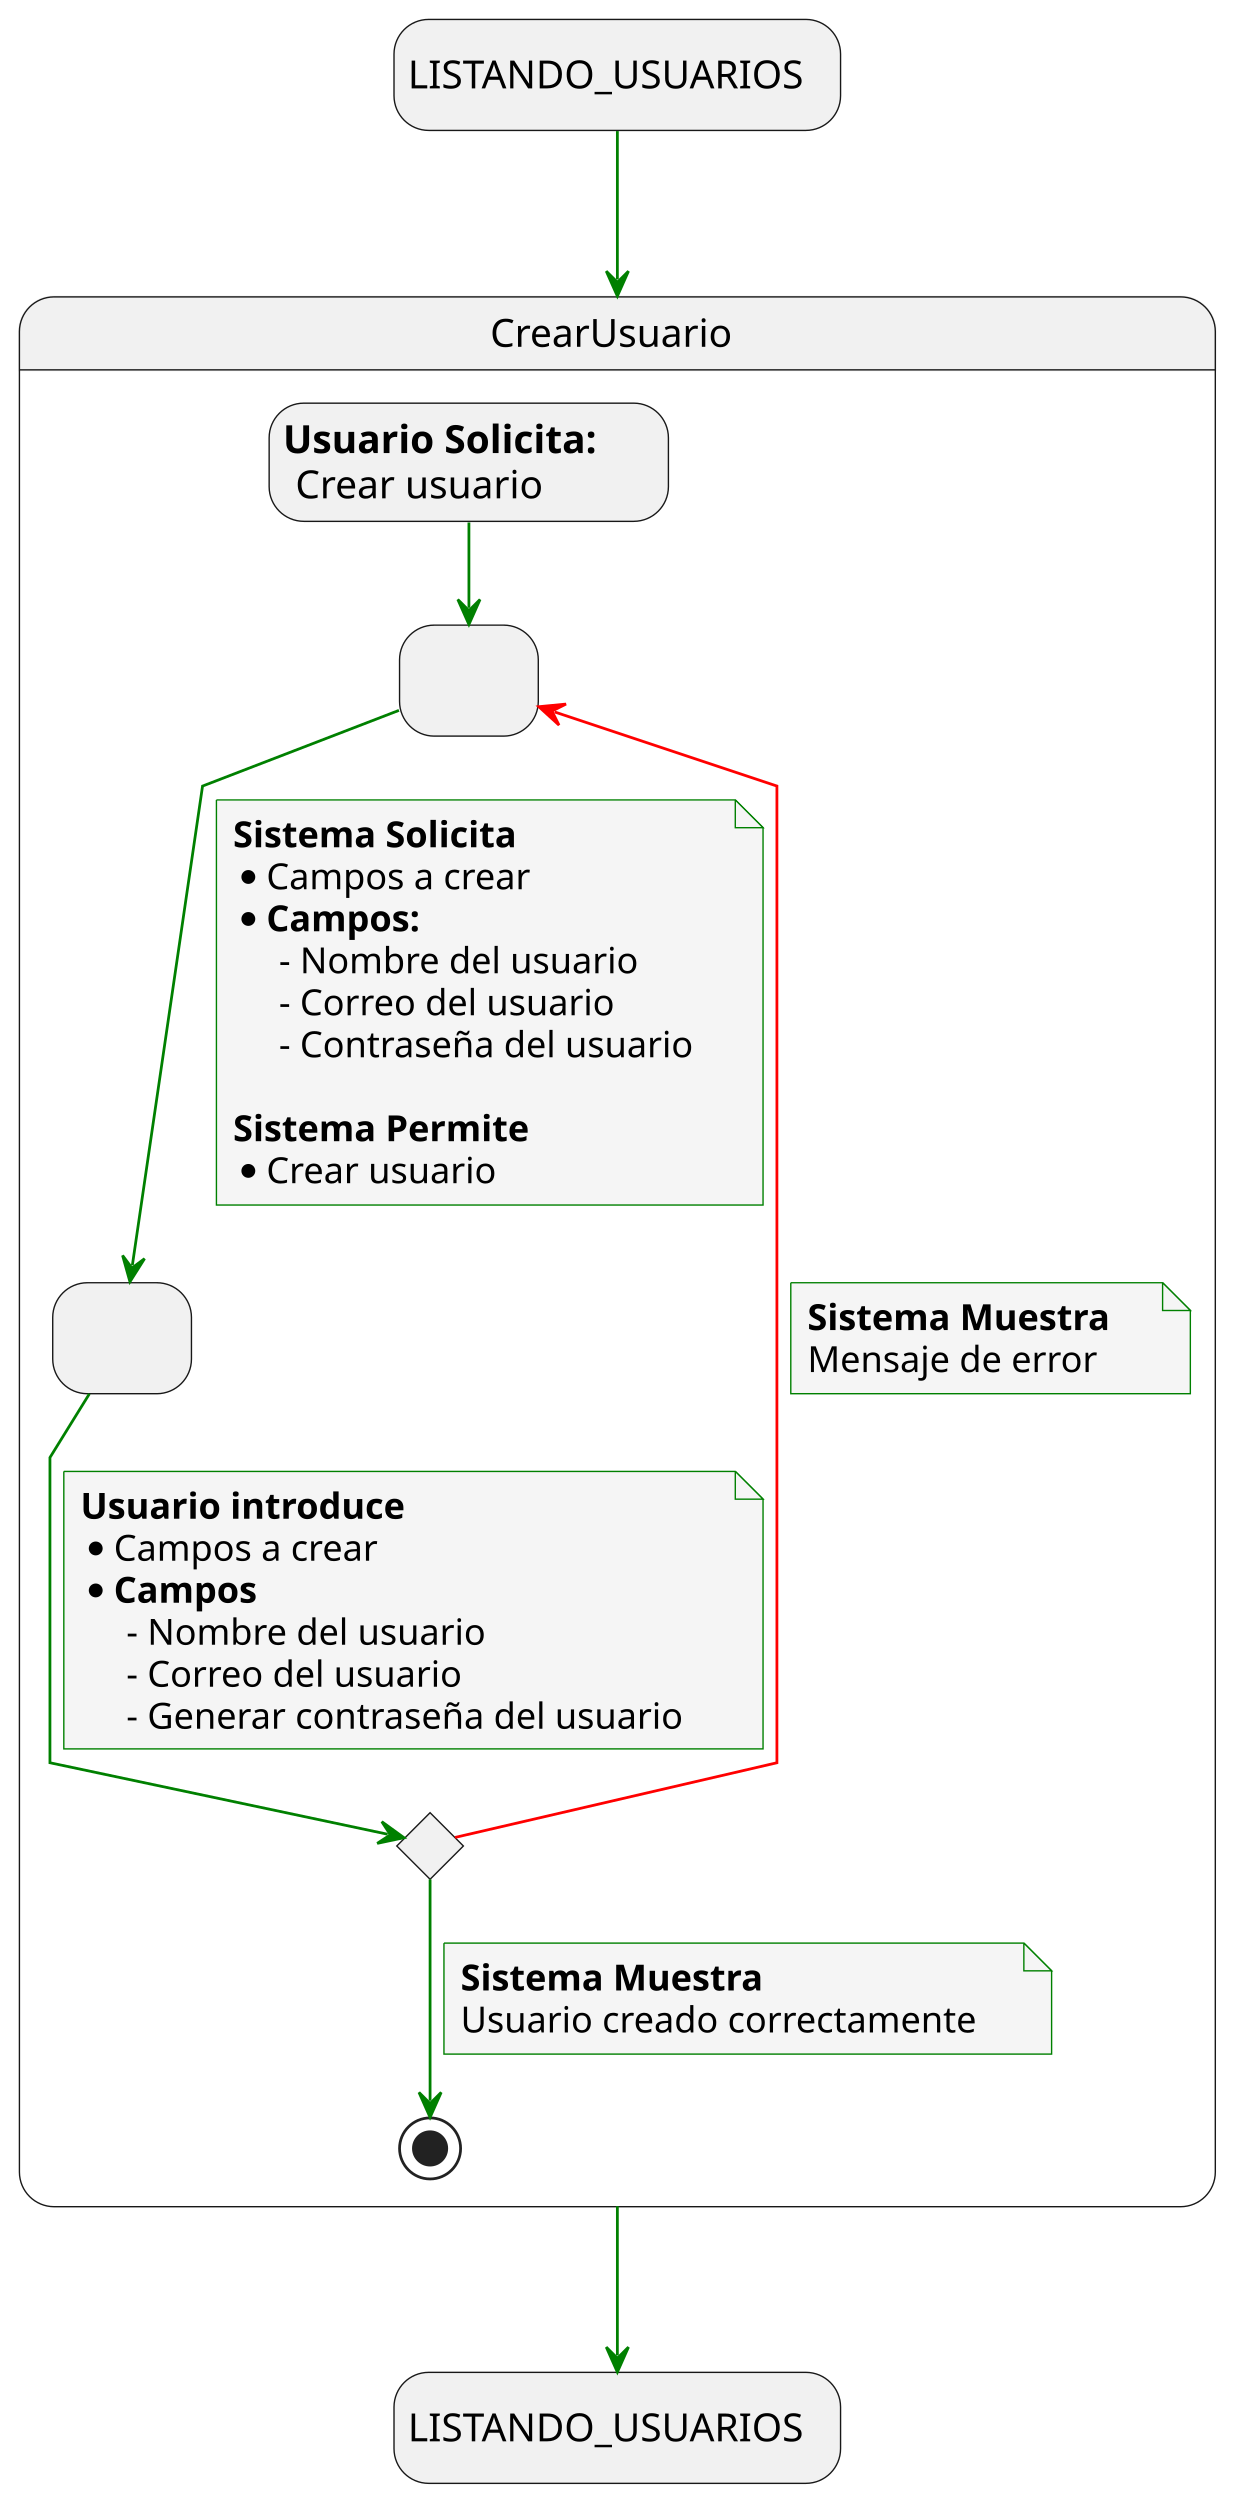
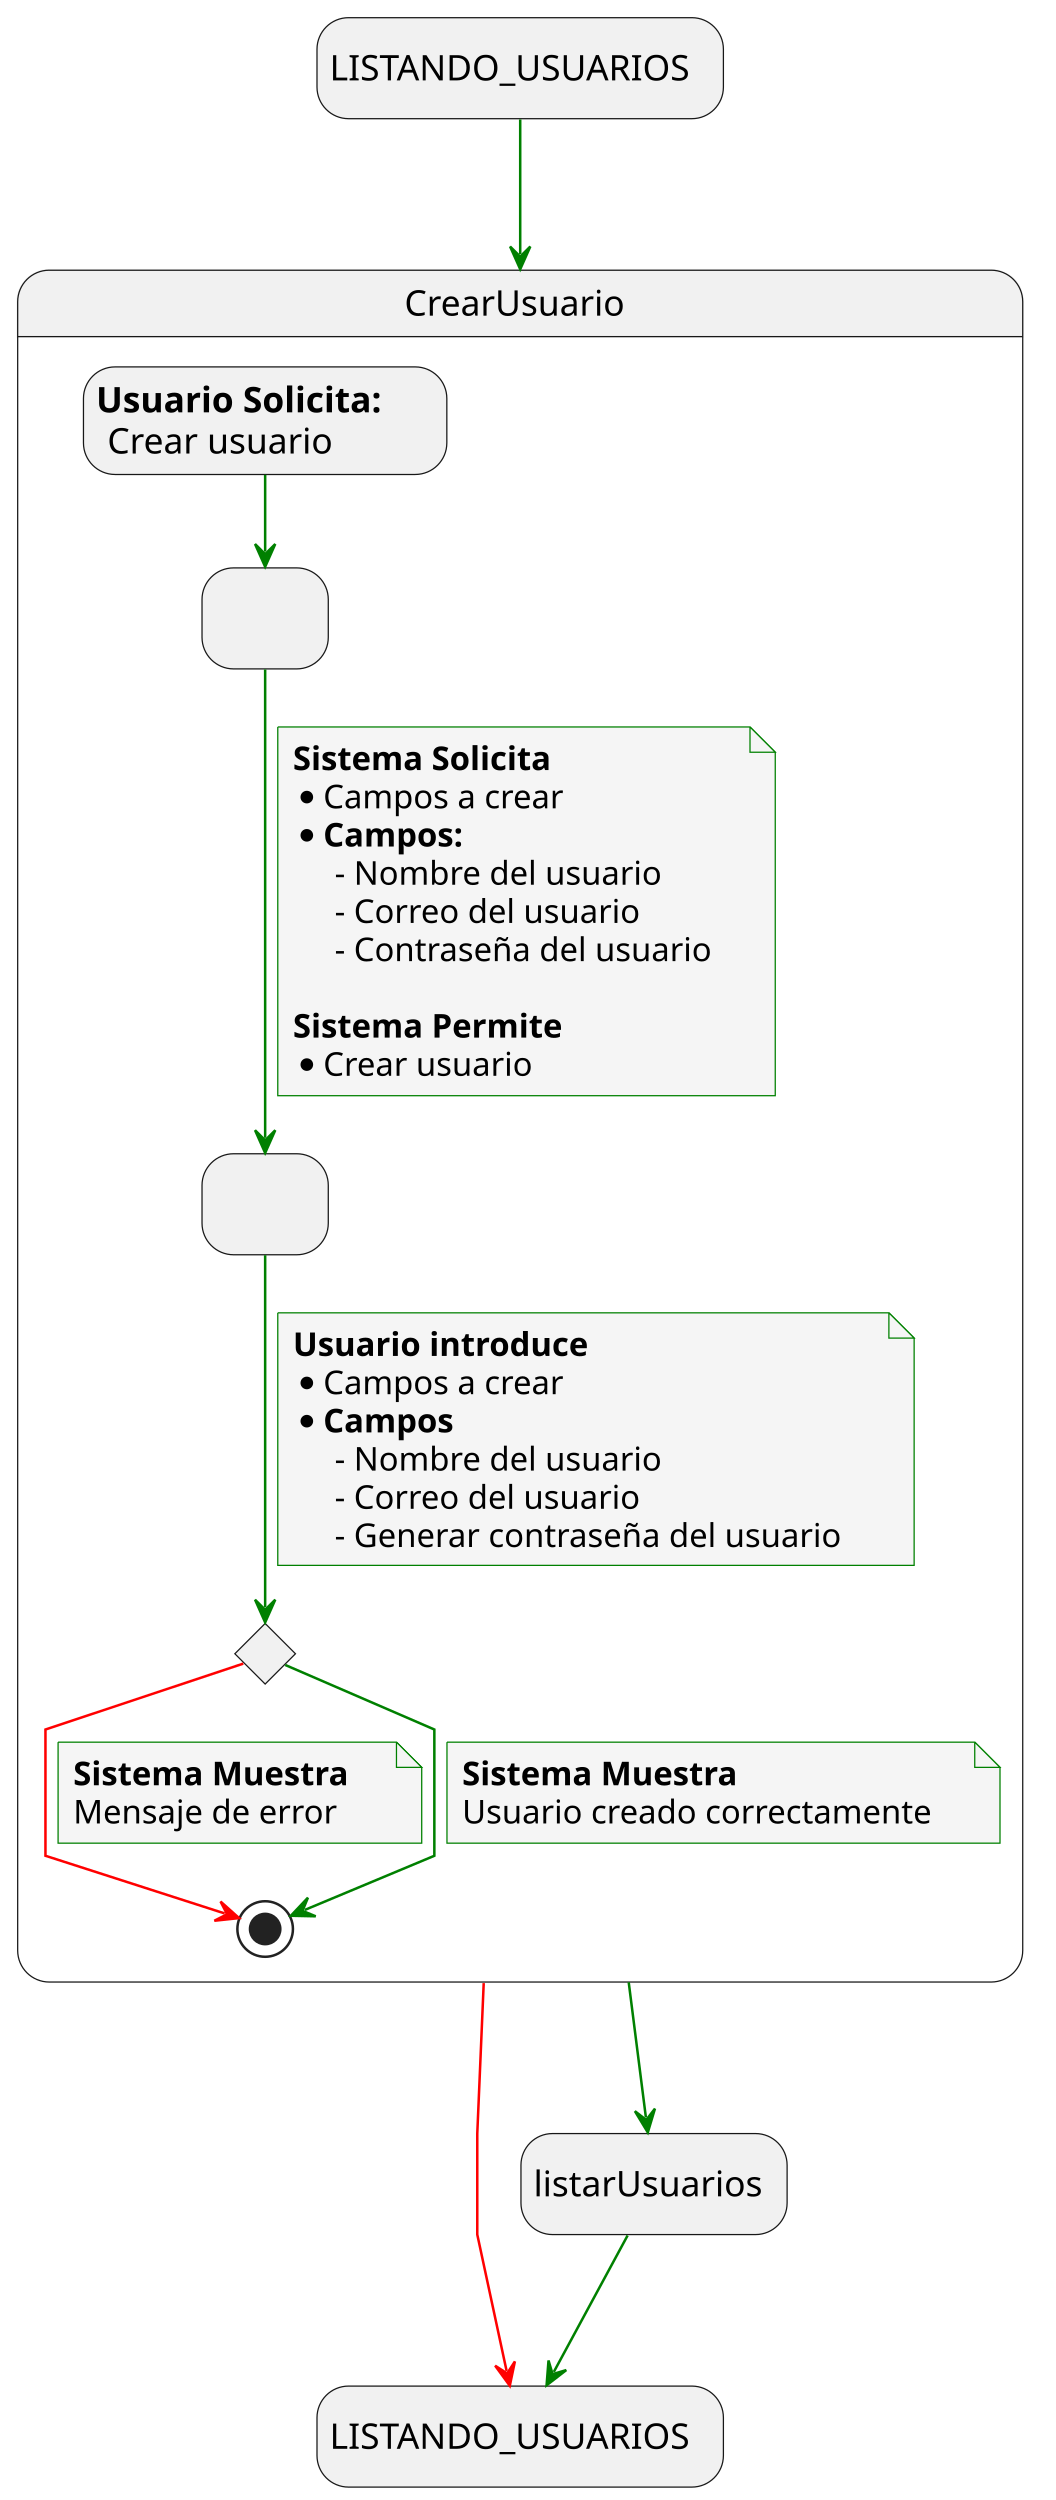
- <svg xmlns="http://www.w3.org/2000/svg" contentStyleType="text/css" height="901px" preserveAspectRatio="none" style="width:451px;height:901px;background:#FFFFFF;" version="1.1" viewBox="0 0 451 901" width="451px" zoomAndPan="magnify">
+ <svg xmlns="http://www.w3.org/2000/svg" contentStyleType="text/css" data-diagram-type="STATE" height="990px" preserveAspectRatio="none" style="width:418px;height:990px;background:#FFFFFF;" version="1.1" viewBox="0 0 418 990" width="418px" zoomAndPan="magnify">
  <defs />
  <g>
-     <rect fill="#F1F1F1" height="40" rx="12.5" ry="12.5" style="stroke:#181818;stroke-width:0.5;" width="160.938" x="142" y="7" />
-     <text fill="#000000" font-family="sans-serif" font-size="14" lengthAdjust="spacing" textLength="150.938" x="147" y="31.847">LISTANDO_USUARIOS</text>
-     <rect fill="#F1F1F1" height="40" rx="12.5" ry="12.5" style="stroke:#181818;stroke-width:0.5;" width="160.938" x="142" y="855" />
-     <text fill="#000000" font-family="sans-serif" font-size="14" lengthAdjust="spacing" textLength="150.938" x="147" y="879.847">LISTANDO_USUARIOS</text>
-     <path d="M19.5,107 L425.5,107 A12.5,12.5 0 0 1 438,119.5 L438,133.297 L7,133.297 L7,119.5 A12.5,12.5 0 0 1 19.5,107 " fill="#F1F1F1" style="stroke:#F1F1F1;stroke-width:1;" />
-     <rect fill="none" height="688.297" rx="12.5" ry="12.5" style="stroke:#181818;stroke-width:0.5;" width="431" x="7" y="107" />
-     <line style="stroke:#181818;stroke-width:0.5;" x1="7" x2="438" y1="133.297" y2="133.297" />
-     <text fill="#000000" font-family="sans-serif" font-size="14" lengthAdjust="spacing" textLength="91.684" x="176.658" y="124.995">CrearUsuario</text>
-     <rect fill="#F1F1F1" height="40" rx="12.5" ry="12.5" style="stroke:#181818;stroke-width:0.5;" width="50" x="144" y="225.297" />
-     <text fill="#000000" font-family="sans-serif" font-size="14" lengthAdjust="spacing" textLength="4.45" x="166.775" y="250.144"> </text>
-     <rect fill="#F1F1F1" height="40" rx="12.5" ry="12.5" style="stroke:#181818;stroke-width:0.5;" width="50" x="19" y="462.297" />
-     <text fill="#000000" font-family="sans-serif" font-size="14" lengthAdjust="spacing" textLength="4.45" x="41.775" y="487.144"> </text>
+     <rect fill="#F1F1F1" height="40" rx="12.5" ry="12.5" style="stroke:#181818;stroke-width:0.5;" width="160.938" x="125.53" y="7" />
+     <text fill="#000000" font-family="sans-serif" font-size="14" lengthAdjust="spacing" textLength="150.938" x="130.53" y="31.847">LISTANDO_USUARIOS</text>
+     <rect fill="#F1F1F1" height="40" rx="12.5" ry="12.5" style="stroke:#181818;stroke-width:0.5;" width="160.938" x="125.53" y="944.89" />
+     <text fill="#000000" font-family="sans-serif" font-size="14" lengthAdjust="spacing" textLength="150.938" x="130.53" y="969.737">LISTANDO_USUARIOS</text>
+     <path d="M19.5,107 L392.5,107 A12.5,12.5 0 0 1 405,119.5 L405,133.297 L7,133.297 L7,119.5 A12.5,12.5 0 0 1 19.5,107 " fill="#F1F1F1" style="stroke:#F1F1F1;stroke-width:1;" />
+     <rect fill="none" height="677.887" rx="12.5" ry="12.5" style="stroke:#181818;stroke-width:0.5;" width="398" x="7" y="107" />
+     <line style="stroke:#181818;stroke-width:0.5;" x1="7" x2="405" y1="133.297" y2="133.297" />
+     <text fill="#000000" font-family="sans-serif" font-size="14" lengthAdjust="spacing" textLength="91.684" x="160.158" y="124.995">CrearUsuario</text>
+     <rect fill="#F1F1F1" height="40" rx="12.5" ry="12.5" style="stroke:#181818;stroke-width:0.5;" width="50" x="80" y="224.887" />
+     <text fill="#000000" font-family="sans-serif" font-size="14" lengthAdjust="spacing" textLength="4.45" x="102.775" y="249.734"> </text>
+     <rect fill="#F1F1F1" height="40" rx="12.5" ry="12.5" style="stroke:#181818;stroke-width:0.5;" width="50" x="80" y="456.887" />
+     <text fill="#000000" font-family="sans-serif" font-size="14" lengthAdjust="spacing" textLength="4.45" x="102.775" y="481.734"> </text>
    <g id="elem_revisionCrearUsuario">
-       <polygon fill="#F1F1F1" points="155,653.297,167,665.297,155,677.297,143,665.297,155,653.297" style="stroke:#181818;stroke-width:0.5;" />
+       <polygon fill="#F1F1F1" points="105,642.887,117,654.887,105,666.887,93,654.887,105,642.887" style="stroke:#181818;stroke-width:0.5;" />
    </g>
-     <rect fill="#F1F1F1" height="42.594" rx="12.5" ry="12.5" style="stroke:#181818;stroke-width:0.5;" width="143.895" x="97" y="145.297" />
-     <text fill="#000000" font-family="sans-serif" font-size="14" font-weight="bold" lengthAdjust="spacing" textLength="129.445" x="102" y="163.292">Usuario Solicita:</text>
-     <text fill="#000000" font-family="sans-serif" font-size="14" lengthAdjust="spacing" textLength="4.45" x="231.445" y="163.292"> </text>
-     <text fill="#000000" font-family="sans-serif" font-size="14" lengthAdjust="spacing" textLength="94.76" x="106.45" y="179.589">Crear usuario</text>
-     <ellipse cx="155" cy="774.297" fill="none" rx="11" ry="11" style="stroke:#222222;stroke-width:1;" />
-     <ellipse cx="155" cy="774.297" fill="#222222" rx="6" ry="6" style="stroke:#222222;stroke-width:1;" />
+     <rect fill="#F1F1F1" height="42.594" rx="12.5" ry="12.5" style="stroke:#181818;stroke-width:0.5;" width="143.895" x="33.05" y="145.297" />
+     <text fill="#000000" font-family="sans-serif" font-size="14" font-weight="bold" lengthAdjust="spacing" textLength="129.445" x="38.05" y="163.292">Usuario Solicita:</text>
+     <text fill="#000000" font-family="sans-serif" font-size="14" lengthAdjust="spacing" textLength="4.45" x="167.495" y="163.292"> </text>
+     <text fill="#000000" font-family="sans-serif" font-size="14" lengthAdjust="spacing" textLength="94.76" x="42.5" y="179.589">Crear usuario</text>
+     <ellipse cx="105" cy="763.887" fill="none" rx="11" ry="11" style="stroke:#222222;stroke-width:1;" />
+     <ellipse cx="105" cy="763.887" fill="#222222" rx="6" ry="6" style="stroke:#222222;stroke-width:1;" />
    <g id="link_usuarioSolicita_solicitudCrearUsuario">
-       <path d="M169,188.297 C169,199.717 169,207.847 169,219.057 " fill="none" id="usuarioSolicita-to-solicitudCrearUsuario" style="stroke:#008000;stroke-width:1;" />
-       <polygon fill="#008000" points="169,225.057,173,216.057,169,220.057,165,216.057,169,225.057" style="stroke:#008000;stroke-width:1;" />
+       <path d="M105,188.037 C105,199.337 105,207.297 105,218.437 " fill="none" id="usuarioSolicita-to-solicitudCrearUsuario" style="stroke:#008000;stroke-width:1;" />
+       <polygon fill="#008000" points="105,224.437,109,215.437,105,219.437,101,215.437,105,224.437" style="stroke:#008000;stroke-width:1;" />
    </g>
    <g id="link_solicitudCrearUsuario_envioCrearUsuario">
-       <path d="M143.78,256.017 C115.33,266.977 73,283.297 73,283.297 C73,283.297 55,406.19 47.7,456.01 " fill="none" id="solicitudCrearUsuario-to-envioCrearUsuario" style="stroke:#008000;stroke-width:1;" />
-       <polygon fill="#008000" points="46.83,461.947,52.093,453.622,47.555,457,44.177,452.462,46.83,461.947" style="stroke:#008000;stroke-width:1;" />
-       <path d="M78,288.297 L78,434.297 L275,434.297 L275,298.297 L265,288.297 L78,288.297 " fill="#F5F5F5" style="stroke:#008000;stroke-width:0.5;" />
-       <path d="M265,288.297 L265,298.297 L275,298.297 L265,288.297 " fill="#F5F5F5" style="stroke:#008000;stroke-width:0.5;" />
-       <text fill="#000000" font-family="sans-serif" font-size="13" font-weight="bold" lengthAdjust="spacing" textLength="117.787" x="84" y="305.364">Sistema Solicita</text>
-       <ellipse cx="89.5" cy="316.062" fill="#000000" rx="2.5" ry="2.5" style="stroke:#000000;stroke-width:0;" />
-       <text fill="#000000" font-family="sans-serif" font-size="13" lengthAdjust="spacing" textLength="102.718" x="96" y="320.497">Campos a crear</text>
-       <ellipse cx="89.5" cy="331.195" fill="#000000" rx="2.5" ry="2.5" style="stroke:#000000;stroke-width:0;" />
-       <text fill="#000000" font-family="sans-serif" font-size="13" font-weight="bold" lengthAdjust="spacing" textLength="63.032" x="96" y="335.629">Campos:</text>
-       <text fill="#000000" font-family="sans-serif" font-size="13" lengthAdjust="spacing" textLength="137.014" x="100.529" y="350.762">- Nombre del usuario</text>
-       <text fill="#000000" font-family="sans-serif" font-size="13" lengthAdjust="spacing" textLength="128.75" x="100.529" y="365.895">- Correo del usuario</text>
-       <text fill="#000000" font-family="sans-serif" font-size="13" lengthAdjust="spacing" textLength="159.732" x="100.529" y="381.028">- Contraseña del usuario</text>
-       <text fill="#000000" font-family="sans-serif" font-size="13" lengthAdjust="spacing" textLength="4.132" x="84" y="396.161"> </text>
-       <text fill="#000000" font-family="sans-serif" font-size="13" font-weight="bold" lengthAdjust="spacing" textLength="121.221" x="84" y="411.293">Sistema Permite</text>
-       <ellipse cx="89.5" cy="421.992" fill="#000000" rx="2.5" ry="2.5" style="stroke:#000000;stroke-width:0;" />
-       <text fill="#000000" font-family="sans-serif" font-size="13" lengthAdjust="spacing" textLength="87.991" x="96" y="426.426">Crear usuario</text>
+       <path d="M105,265.097 C105,308.397 105,407.167 105,450.567 " fill="none" id="solicitudCrearUsuario-to-envioCrearUsuario" style="stroke:#008000;stroke-width:1;" />
+       <polygon fill="#008000" points="105,456.567,109,447.567,105,451.567,101,447.567,105,456.567" style="stroke:#008000;stroke-width:1;" />
+       <path d="M110,287.887 L110,433.887 L307,433.887 L307,297.887 L297,287.887 L110,287.887 " fill="#F5F5F5" style="stroke:#008000;stroke-width:0.5;" />
+       <path d="M297,287.887 L297,297.887 L307,297.887 L297,287.887 " fill="#F5F5F5" style="stroke:#008000;stroke-width:0.5;" />
+       <text fill="#000000" font-family="sans-serif" font-size="13" font-weight="bold" lengthAdjust="spacing" textLength="117.787" x="116" y="304.954">Sistema Solicita</text>
+       <ellipse cx="121.5" cy="315.652" fill="#000000" rx="2.5" ry="2.5" style="stroke:#000000;stroke-width:0;" />
+       <text fill="#000000" font-family="sans-serif" font-size="13" lengthAdjust="spacing" textLength="102.718" x="128" y="320.087">Campos a crear</text>
+       <ellipse cx="121.5" cy="330.785" fill="#000000" rx="2.5" ry="2.5" style="stroke:#000000;stroke-width:0;" />
+       <text fill="#000000" font-family="sans-serif" font-size="13" font-weight="bold" lengthAdjust="spacing" textLength="63.032" x="128" y="335.219">Campos:</text>
+       <text fill="#000000" font-family="sans-serif" font-size="13" lengthAdjust="spacing" textLength="137.014" x="132.529" y="350.352">- Nombre del usuario</text>
+       <text fill="#000000" font-family="sans-serif" font-size="13" lengthAdjust="spacing" textLength="128.75" x="132.529" y="365.485">- Correo del usuario</text>
+       <text fill="#000000" font-family="sans-serif" font-size="13" lengthAdjust="spacing" textLength="159.732" x="132.529" y="380.618">- Contraseña del usuario</text>
+       <text fill="#000000" font-family="sans-serif" font-size="13" lengthAdjust="spacing" textLength="4.132" x="116" y="395.751"> </text>
+       <text fill="#000000" font-family="sans-serif" font-size="13" font-weight="bold" lengthAdjust="spacing" textLength="121.221" x="116" y="410.884">Sistema Permite</text>
+       <ellipse cx="121.5" cy="421.582" fill="#000000" rx="2.5" ry="2.5" style="stroke:#000000;stroke-width:0;" />
+       <text fill="#000000" font-family="sans-serif" font-size="13" lengthAdjust="spacing" textLength="87.991" x="128" y="426.016">Crear usuario</text>
    </g>
    <g id="link_envioCrearUsuario_revisionCrearUsuario">
-       <path d="M32.22,502.327 C25.34,513.447 18,525.297 18,525.297 C18,525.297 18,635.297 18,635.297 C18,635.297 108.76,654.503 139.71,661.063 " fill="none" id="envioCrearUsuario-to-revisionCrearUsuario" style="stroke:#008000;stroke-width:1;" />
-       <polygon fill="#008000" points="145.58,662.307,137.605,656.528,140.689,661.27,135.946,664.354,145.58,662.307" style="stroke:#008000;stroke-width:1;" />
-       <path d="M23,530.297 L23,630.297 L275,630.297 L275,540.297 L265,530.297 L23,530.297 " fill="#F5F5F5" style="stroke:#008000;stroke-width:0.5;" />
-       <path d="M265,530.297 L265,540.297 L275,540.297 L265,530.297 " fill="#F5F5F5" style="stroke:#008000;stroke-width:0.5;" />
-       <text fill="#000000" font-family="sans-serif" font-size="13" font-weight="bold" lengthAdjust="spacing" textLength="130.997" x="29" y="547.364">Usuario introduce</text>
-       <ellipse cx="34.5" cy="558.062" fill="#000000" rx="2.5" ry="2.5" style="stroke:#000000;stroke-width:0;" />
-       <text fill="#000000" font-family="sans-serif" font-size="13" lengthAdjust="spacing" textLength="102.718" x="41" y="562.497">Campos a crear</text>
-       <ellipse cx="34.5" cy="573.195" fill="#000000" rx="2.5" ry="2.5" style="stroke:#000000;stroke-width:0;" />
-       <text fill="#000000" font-family="sans-serif" font-size="13" font-weight="bold" lengthAdjust="spacing" textLength="57.834" x="41" y="577.629">Campos</text>
-       <text fill="#000000" font-family="sans-serif" font-size="13" lengthAdjust="spacing" textLength="137.014" x="45.529" y="592.762">- Nombre del usuario</text>
-       <text fill="#000000" font-family="sans-serif" font-size="13" lengthAdjust="spacing" textLength="128.75" x="45.529" y="607.895">- Correo del usuario</text>
-       <text fill="#000000" font-family="sans-serif" font-size="13" lengthAdjust="spacing" textLength="214.9" x="45.529" y="623.028">- Generar contraseña del usuario</text>
-     </g>
-     <g id="link_revisionCrearUsuario_solicitudCrearUsuario">
-       <path d="M163.99,662.207 C192.65,655.557 280,635.297 280,635.297 C280,635.297 280,283.297 280,283.297 C280,283.297 232.632,267.503 199.882,256.593 " fill="none" id="revisionCrearUsuario-to-solicitudCrearUsuario" style="stroke:#FF0000;stroke-width:1;" />
-       <polygon fill="#FF0000" points="194.19,254.697,201.464,261.336,198.934,256.277,203.993,253.746,194.19,254.697" style="stroke:#FF0000;stroke-width:1;" />
-       <path d="M285,462.297 L285,502.297 L429,502.297 L429,472.297 L419,462.297 L285,462.297 " fill="#F5F5F5" style="stroke:#008000;stroke-width:0.5;" />
-       <path d="M419,462.297 L419,472.297 L429,472.297 L419,462.297 " fill="#F5F5F5" style="stroke:#008000;stroke-width:0.5;" />
-       <text fill="#000000" font-family="sans-serif" font-size="13" font-weight="bold" lengthAdjust="spacing" textLength="123.576" x="291" y="479.364">Sistema Muestra</text>
-       <text fill="#000000" font-family="sans-serif" font-size="13" lengthAdjust="spacing" textLength="110.303" x="291" y="494.497">Mensaje de error</text>
+       <path d="M105,497.057 C105,533.767 105,606.947 105,636.477 " fill="none" id="envioCrearUsuario-to-revisionCrearUsuario" style="stroke:#008000;stroke-width:1;" />
+       <polygon fill="#008000" points="105,642.477,109,633.477,105,637.477,101,633.477,105,642.477" style="stroke:#008000;stroke-width:1;" />
+       <path d="M110,519.887 L110,619.887 L362,619.887 L362,529.887 L352,519.887 L110,519.887 " fill="#F5F5F5" style="stroke:#008000;stroke-width:0.5;" />
+       <path d="M352,519.887 L352,529.887 L362,529.887 L352,519.887 " fill="#F5F5F5" style="stroke:#008000;stroke-width:0.5;" />
+       <text fill="#000000" font-family="sans-serif" font-size="13" font-weight="bold" lengthAdjust="spacing" textLength="130.997" x="116" y="536.954">Usuario introduce</text>
+       <ellipse cx="121.5" cy="547.653" fill="#000000" rx="2.5" ry="2.5" style="stroke:#000000;stroke-width:0;" />
+       <text fill="#000000" font-family="sans-serif" font-size="13" lengthAdjust="spacing" textLength="102.718" x="128" y="552.087">Campos a crear</text>
+       <ellipse cx="121.5" cy="562.785" fill="#000000" rx="2.5" ry="2.5" style="stroke:#000000;stroke-width:0;" />
+       <text fill="#000000" font-family="sans-serif" font-size="13" font-weight="bold" lengthAdjust="spacing" textLength="57.834" x="128" y="567.219">Campos</text>
+       <text fill="#000000" font-family="sans-serif" font-size="13" lengthAdjust="spacing" textLength="137.014" x="132.529" y="582.352">- Nombre del usuario</text>
+       <text fill="#000000" font-family="sans-serif" font-size="13" lengthAdjust="spacing" textLength="128.75" x="132.529" y="597.485">- Correo del usuario</text>
+       <text fill="#000000" font-family="sans-serif" font-size="13" lengthAdjust="spacing" textLength="214.9" x="132.529" y="612.618">- Generar contraseña del usuario</text>
    </g>
    <g id="link_revisionCrearUsuario_*end*CrearUsuario">
-       <path d="M155,677.347 C155,698.167 155,736.937 155,757.097 " fill="none" id="revisionCrearUsuario-to-*end*CrearUsuario" style="stroke:#008000;stroke-width:1;" />
-       <polygon fill="#008000" points="155,763.097,159,754.097,155,758.097,151,754.097,155,763.097" style="stroke:#008000;stroke-width:1;" />
-       <path d="M160,700.297 L160,740.297 L379,740.297 L379,710.297 L369,700.297 L160,700.297 " fill="#F5F5F5" style="stroke:#008000;stroke-width:0.5;" />
-       <path d="M369,700.297 L369,710.297 L379,710.297 L369,700.297 " fill="#F5F5F5" style="stroke:#008000;stroke-width:0.5;" />
-       <text fill="#000000" font-family="sans-serif" font-size="13" font-weight="bold" lengthAdjust="spacing" textLength="123.576" x="166" y="717.364">Sistema Muestra</text>
-       <text fill="#000000" font-family="sans-serif" font-size="13" lengthAdjust="spacing" textLength="198.326" x="166" y="732.497">Usuario creado correctamente</text>
+       <path d="M96.34,658.777 C74.33,666.107 18,684.887 18,684.887 C18,684.887 18,734.887 18,734.887 C18,734.887 65.919,750.308 88.969,757.728 " fill="none" id="revisionCrearUsuario-to-*end*CrearUsuario" style="stroke:#FF0000;stroke-width:1;" />
+       <polygon fill="#FF0000" points="94.68,759.567,87.339,753.001,89.921,758.035,84.887,760.617,94.68,759.567" style="stroke:#FF0000;stroke-width:1;" />
+       <path d="M23,689.887 L23,729.887 L167,729.887 L167,699.887 L157,689.887 L23,689.887 " fill="#F5F5F5" style="stroke:#008000;stroke-width:0.5;" />
+       <path d="M157,689.887 L157,699.887 L167,699.887 L157,689.887 " fill="#F5F5F5" style="stroke:#008000;stroke-width:0.5;" />
+       <text fill="#000000" font-family="sans-serif" font-size="13" font-weight="bold" lengthAdjust="spacing" textLength="123.576" x="29" y="706.954">Sistema Muestra</text>
+       <text fill="#000000" font-family="sans-serif" font-size="13" lengthAdjust="spacing" textLength="110.303" x="29" y="722.087">Mensaje de error</text>
    </g>
+     <g id="link_revisionCrearUsuario_*end*CrearUsuario">
+       <path d="M112.95,659.327 C130.7,667.007 172,684.887 172,684.887 C172,684.887 172,734.887 172,734.887 C172,734.887 139.455,748.481 120.715,756.321 " fill="none" id="revisionCrearUsuario-to-*end*CrearUsuario-1" style="stroke:#008000;stroke-width:1;" />
+       <polygon fill="#008000" points="115.18,758.637,125.026,758.854,119.793,756.707,121.939,751.473,115.18,758.637" style="stroke:#008000;stroke-width:1;" />
+       <path d="M177,689.887 L177,729.887 L396,729.887 L396,699.887 L386,689.887 L177,689.887 " fill="#F5F5F5" style="stroke:#008000;stroke-width:0.5;" />
+       <path d="M386,689.887 L386,699.887 L396,699.887 L386,689.887 " fill="#F5F5F5" style="stroke:#008000;stroke-width:0.5;" />
+       <text fill="#000000" font-family="sans-serif" font-size="13" font-weight="bold" lengthAdjust="spacing" textLength="123.576" x="183" y="706.954">Sistema Muestra</text>
+       <text fill="#000000" font-family="sans-serif" font-size="13" lengthAdjust="spacing" textLength="198.326" x="183" y="722.087">Usuario creado correctamente</text>
+     </g>
+     <rect fill="#F1F1F1" height="40" rx="12.5" ry="12.5" style="stroke:#181818;stroke-width:0.5;" width="105.395" x="206.3" y="844.89" />
+     <text fill="#000000" font-family="sans-serif" font-size="14" lengthAdjust="spacing" textLength="95.395" x="211.3" y="869.737">listarUsuarios</text>
    <g id="link_startState_CrearUsuario">
-       <path d="M222.5,47.23 C222.5,61.18 222.5,75.91 222.5,100.73 " fill="none" id="startState-to-CrearUsuario" style="stroke:#008000;stroke-width:1;" />
-       <polygon fill="#008000" points="222.5,106.73,226.5,97.73,222.5,101.73,218.5,97.73,222.5,106.73" style="stroke:#008000;stroke-width:1;" />
+       <path d="M206,47.28 C206,61.21 206,75.89 206,100.62 " fill="none" id="startState-to-CrearUsuario" style="stroke:#008000;stroke-width:1;" />
+       <polygon fill="#008000" points="206,106.62,210,97.62,206,101.62,202,97.62,206,106.62" style="stroke:#008000;stroke-width:1;" />
+     </g>
+     <g id="link_CrearUsuario_listarUsuarios">
+       <path d="M248.97,784.98 C252.12,809.74 253.993,824.508 255.773,838.498 " fill="none" id="CrearUsuario-to-listarUsuarios" style="stroke:#008000;stroke-width:1;" />
+       <polygon fill="#008000" points="256.53,844.45,259.362,835.017,255.899,839.49,251.426,836.027,256.53,844.45" style="stroke:#008000;stroke-width:1;" />
+     </g>
+     <g id="link_listarUsuarios_endState">
+       <path d="M248.53,885.25 C239.24,902.43 228.583,922.122 219.303,939.292 " fill="none" id="listarUsuarios-to-endState" style="stroke:#008000;stroke-width:1;" />
+       <polygon fill="#008000" points="216.45,944.57,224.248,938.554,218.827,940.171,217.21,934.75,216.45,944.57" style="stroke:#008000;stroke-width:1;" />
    </g>
    <g id="link_CrearUsuario_endState">
-       <path d="M222.5,795.12 C222.5,820.08 222.5,834.92 222.5,848.9 " fill="none" id="CrearUsuario-to-endState" style="stroke:#008000;stroke-width:1;" />
-       <polygon fill="#008000" points="222.5,854.9,226.5,845.9,222.5,849.9,218.5,845.9,222.5,854.9" style="stroke:#008000;stroke-width:1;" />
+       <path d="M191.55,785.31 C190.01,821.17 189,844.89 189,844.89 C189,844.89 189,884.89 189,884.89 C189,884.89 195.588,915.524 200.618,938.904 " fill="none" id="CrearUsuario-to-endState" style="stroke:#FF0000;stroke-width:1;" />
+       <polygon fill="#FF0000" points="201.88,944.77,203.898,935.13,200.828,939.882,196.077,936.813,201.88,944.77" style="stroke:#FF0000;stroke-width:1;" />
    </g>
  </g>
</svg>
